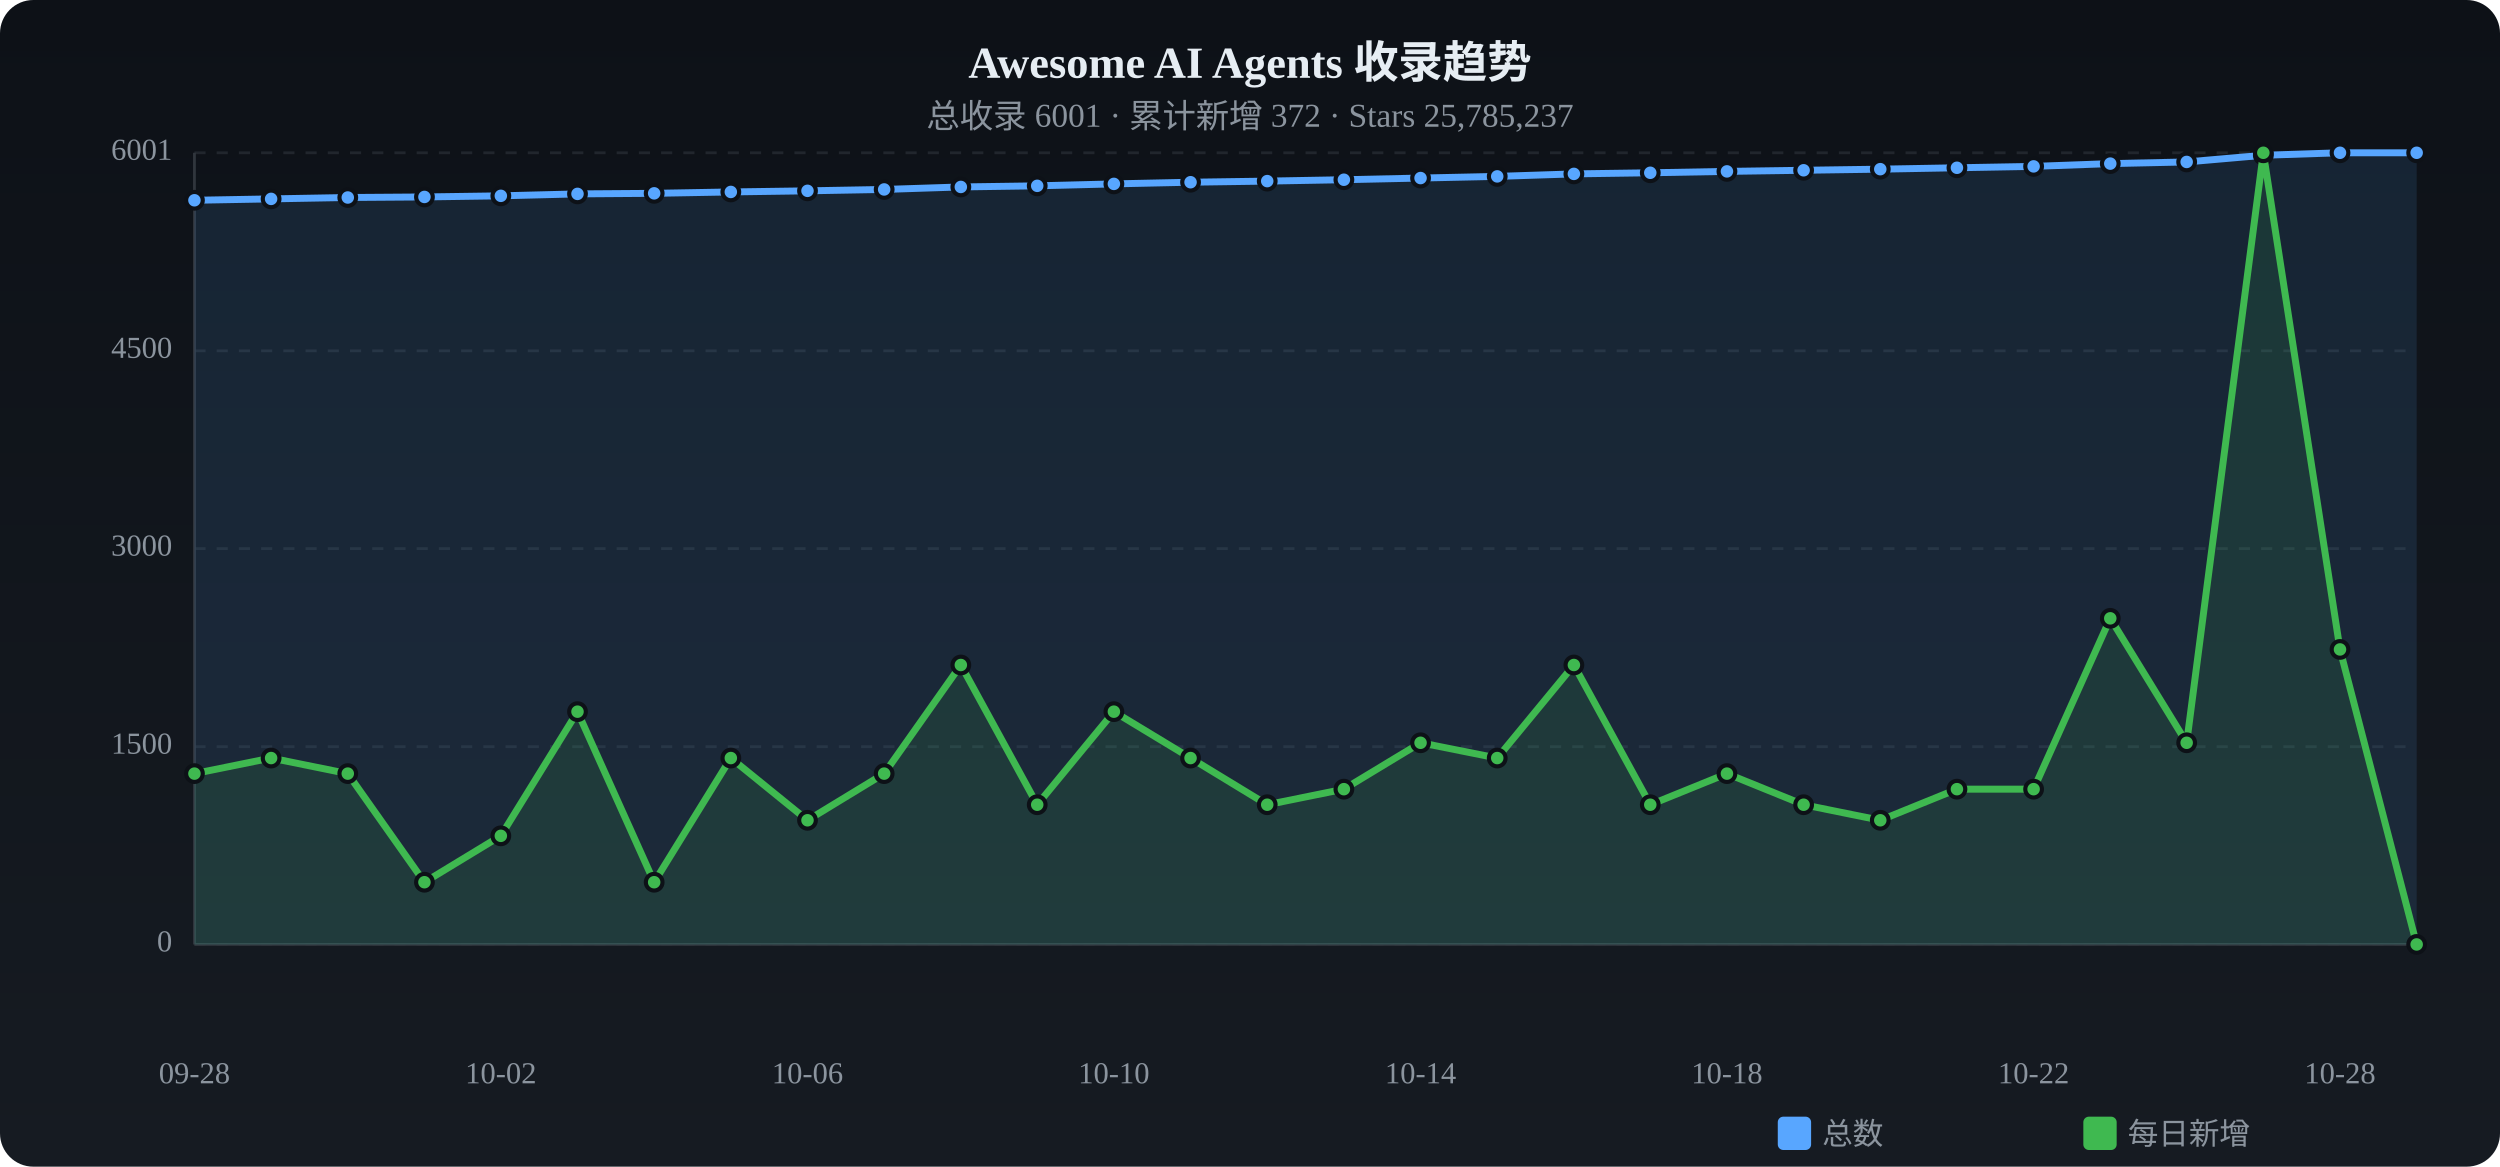
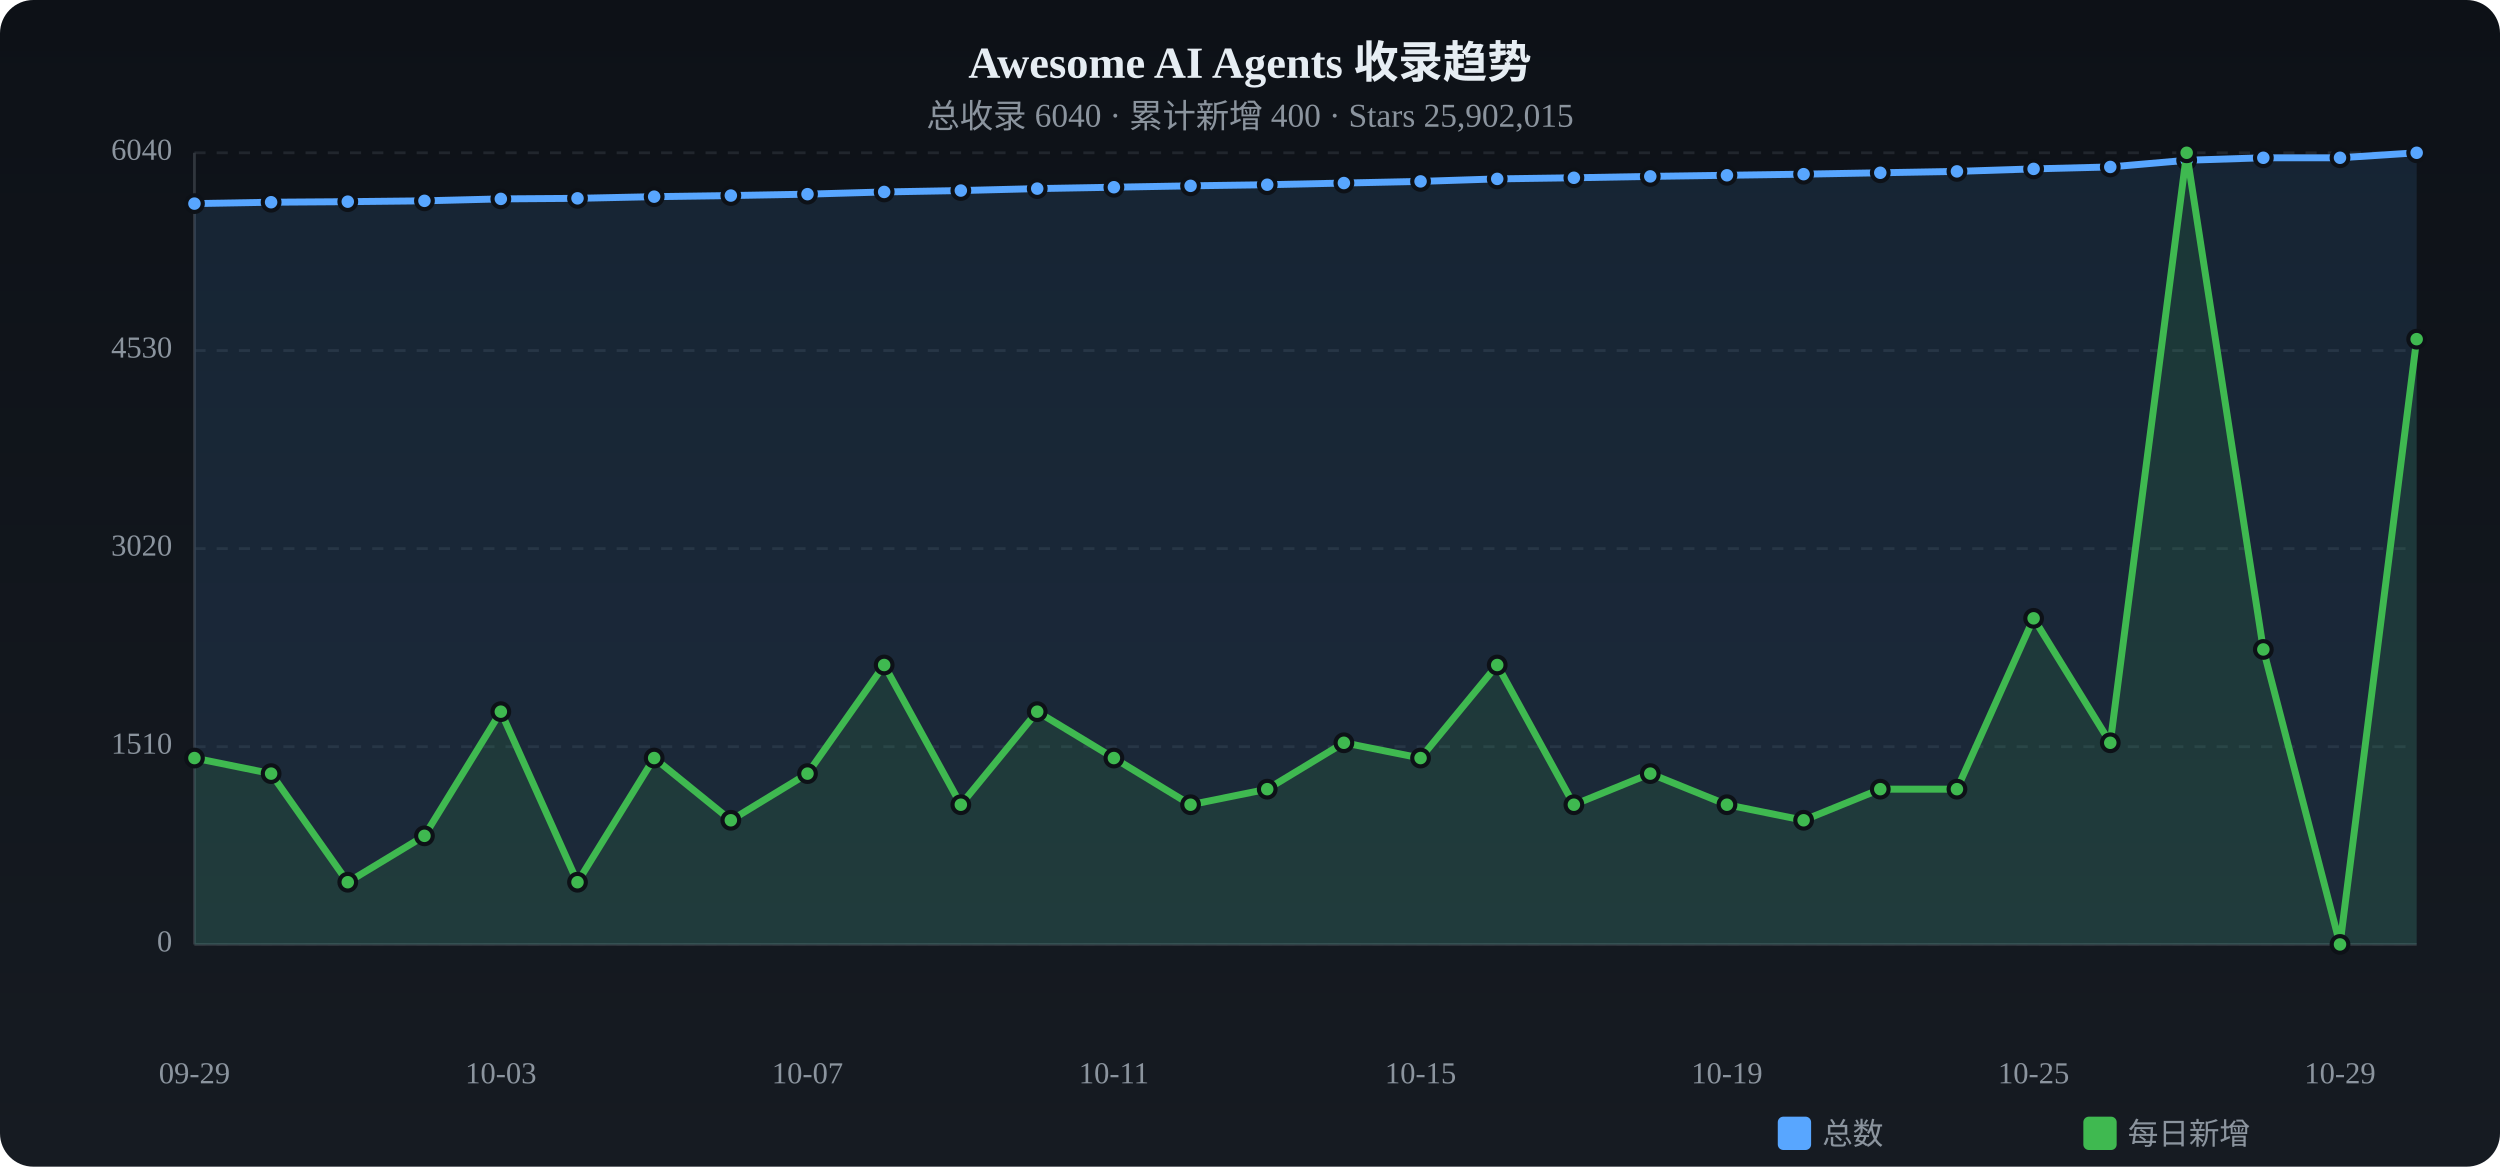
<svg xmlns="http://www.w3.org/2000/svg" viewBox="0 0 900 420" width="900" height="420">
  <defs>
    <linearGradient id="tbg" x1="0%" y1="0%" x2="0%" y2="100%">
      <stop offset="0%" stop-color="#0d1117" />
      <stop offset="100%" stop-color="#161b22" />
    </linearGradient>
  </defs>
  <rect width="900" height="420" rx="12" fill="url(#tbg)" />
  <text x="450.0" y="28" text-anchor="middle" fill="#e6edf3" font-size="16" font-weight="bold">Awesome AI Agents 收录趋势</text>
-   <text x="450.0" y="46" text-anchor="middle" fill="#8b949e" font-size="12">总收录 6001 · 累计新增 372 · Stars 25,785,237</text>
+   <text x="450.0" y="46" text-anchor="middle" fill="#8b949e" font-size="12">总收录 6040 · 累计新增 400 · Stars 25,902,015</text>
  <text x="62" y="340.0" text-anchor="end" fill="#8b949e" font-size="11" dominant-baseline="middle">0</text>
  <line x1="70" y1="340.0" x2="870" y2="340.0" stroke="#21262d" stroke-dasharray="4 4" />
-   <text x="62" y="268.8" text-anchor="end" fill="#8b949e" font-size="11" dominant-baseline="middle">1500</text>
+   <text x="62" y="268.8" text-anchor="end" fill="#8b949e" font-size="11" dominant-baseline="middle">1510</text>
  <line x1="70" y1="268.8" x2="870" y2="268.8" stroke="#21262d" stroke-dasharray="4 4" />
-   <text x="62" y="197.5" text-anchor="end" fill="#8b949e" font-size="11" dominant-baseline="middle">3000</text>
+   <text x="62" y="197.5" text-anchor="end" fill="#8b949e" font-size="11" dominant-baseline="middle">3020</text>
  <line x1="70" y1="197.5" x2="870" y2="197.5" stroke="#21262d" stroke-dasharray="4 4" />
-   <text x="62" y="126.3" text-anchor="end" fill="#8b949e" font-size="11" dominant-baseline="middle">4500</text>
-   <line x1="70" y1="126.3" x2="870" y2="126.3" stroke="#21262d" stroke-dasharray="4 4" />
-   <text x="62" y="55.0" text-anchor="end" fill="#8b949e" font-size="11" dominant-baseline="middle">6001</text>
+   <text x="62" y="126.2" text-anchor="end" fill="#8b949e" font-size="11" dominant-baseline="middle">4530</text>
+   <line x1="70" y1="126.2" x2="870" y2="126.2" stroke="#21262d" stroke-dasharray="4 4" />
+   <text x="62" y="55.0" text-anchor="end" fill="#8b949e" font-size="11" dominant-baseline="middle">6040</text>
  <line x1="70" y1="55.0" x2="870" y2="55.0" stroke="#21262d" stroke-dasharray="4 4" />
  <line x1="70" y1="55" x2="70" y2="340" stroke="#30363d" />
  <line x1="70" y1="340" x2="870" y2="340" stroke="#30363d" />
-   <path d="M70.0,72.1 L97.6,71.6 L125.2,71.1 L152.8,70.9 L180.3,70.5 L207.9,69.8 L235.5,69.6 L263.1,69.1 L290.7,68.7 L318.3,68.2 L345.9,67.3 L373.4,66.9 L401.0,66.2 L428.6,65.6 L456.2,65.2 L483.8,64.7 L511.4,64.1 L539.0,63.5 L566.6,62.6 L594.1,62.2 L621.7,61.7 L649.3,61.3 L676.9,60.9 L704.5,60.4 L732.1,59.9 L759.7,58.9 L787.2,58.3 L814.8,55.9 L842.4,55.0 L870.0,55.0 L870.0,340 L70.0,340 Z" fill="#58a6ff" opacity="0.12" />
-   <polyline points="70.0,72.1 97.6,71.6 125.2,71.1 152.8,70.9 180.3,70.5 207.9,69.8 235.5,69.6 263.1,69.1 290.7,68.7 318.3,68.2 345.9,67.3 373.4,66.9 401.0,66.2 428.6,65.6 456.2,65.2 483.8,64.7 511.4,64.1 539.0,63.5 566.6,62.6 594.1,62.2 621.7,61.7 649.3,61.3 676.9,60.9 704.5,60.4 732.1,59.9 759.7,58.9 787.2,58.3 814.8,55.9 842.4,55.0 870.0,55.0" fill="none" stroke="#58a6ff" stroke-width="2.5" stroke-linecap="round" stroke-linejoin="round" />
-   <circle cx="70.0" cy="72.1" r="3" fill="#58a6ff" stroke="#0d1117" stroke-width="1.5" />
-   <circle cx="97.6" cy="71.6" r="3" fill="#58a6ff" stroke="#0d1117" stroke-width="1.5" />
-   <circle cx="125.2" cy="71.1" r="3" fill="#58a6ff" stroke="#0d1117" stroke-width="1.5" />
-   <circle cx="152.8" cy="70.9" r="3" fill="#58a6ff" stroke="#0d1117" stroke-width="1.5" />
-   <circle cx="180.3" cy="70.5" r="3" fill="#58a6ff" stroke="#0d1117" stroke-width="1.5" />
-   <circle cx="207.9" cy="69.8" r="3" fill="#58a6ff" stroke="#0d1117" stroke-width="1.5" />
-   <circle cx="235.5" cy="69.6" r="3" fill="#58a6ff" stroke="#0d1117" stroke-width="1.5" />
-   <circle cx="263.1" cy="69.1" r="3" fill="#58a6ff" stroke="#0d1117" stroke-width="1.5" />
-   <circle cx="290.7" cy="68.7" r="3" fill="#58a6ff" stroke="#0d1117" stroke-width="1.5" />
-   <circle cx="318.3" cy="68.2" r="3" fill="#58a6ff" stroke="#0d1117" stroke-width="1.5" />
-   <circle cx="345.9" cy="67.3" r="3" fill="#58a6ff" stroke="#0d1117" stroke-width="1.5" />
-   <circle cx="373.4" cy="66.9" r="3" fill="#58a6ff" stroke="#0d1117" stroke-width="1.5" />
-   <circle cx="401.0" cy="66.2" r="3" fill="#58a6ff" stroke="#0d1117" stroke-width="1.5" />
-   <circle cx="428.6" cy="65.6" r="3" fill="#58a6ff" stroke="#0d1117" stroke-width="1.5" />
-   <circle cx="456.2" cy="65.2" r="3" fill="#58a6ff" stroke="#0d1117" stroke-width="1.5" />
-   <circle cx="483.8" cy="64.7" r="3" fill="#58a6ff" stroke="#0d1117" stroke-width="1.5" />
-   <circle cx="511.4" cy="64.1" r="3" fill="#58a6ff" stroke="#0d1117" stroke-width="1.5" />
-   <circle cx="539.0" cy="63.5" r="3" fill="#58a6ff" stroke="#0d1117" stroke-width="1.5" />
-   <circle cx="566.6" cy="62.6" r="3" fill="#58a6ff" stroke="#0d1117" stroke-width="1.5" />
-   <circle cx="594.1" cy="62.2" r="3" fill="#58a6ff" stroke="#0d1117" stroke-width="1.5" />
-   <circle cx="621.7" cy="61.7" r="3" fill="#58a6ff" stroke="#0d1117" stroke-width="1.5" />
-   <circle cx="649.3" cy="61.3" r="3" fill="#58a6ff" stroke="#0d1117" stroke-width="1.5" />
-   <circle cx="676.9" cy="60.9" r="3" fill="#58a6ff" stroke="#0d1117" stroke-width="1.5" />
-   <circle cx="704.5" cy="60.4" r="3" fill="#58a6ff" stroke="#0d1117" stroke-width="1.5" />
-   <circle cx="732.1" cy="59.9" r="3" fill="#58a6ff" stroke="#0d1117" stroke-width="1.5" />
-   <circle cx="759.7" cy="58.9" r="3" fill="#58a6ff" stroke="#0d1117" stroke-width="1.5" />
-   <circle cx="787.2" cy="58.3" r="3" fill="#58a6ff" stroke="#0d1117" stroke-width="1.5" />
-   <circle cx="814.8" cy="55.9" r="3" fill="#58a6ff" stroke="#0d1117" stroke-width="1.5" />
-   <circle cx="842.4" cy="55.0" r="3" fill="#58a6ff" stroke="#0d1117" stroke-width="1.5" />
+   <path d="M70.0,73.3 L97.6,72.8 L125.2,72.6 L152.8,72.3 L180.3,71.6 L207.9,71.4 L235.5,70.8 L263.1,70.4 L290.7,69.9 L318.3,69.1 L345.9,68.6 L373.4,67.9 L401.0,67.4 L428.6,66.9 L456.2,66.5 L483.8,65.9 L511.4,65.3 L539.0,64.4 L566.6,64.0 L594.1,63.5 L621.7,63.1 L649.3,62.7 L676.9,62.2 L704.5,61.7 L732.1,60.8 L759.7,60.1 L787.2,57.7 L814.8,56.8 L842.4,56.8 L870.0,55.0 L870.0,340 L70.0,340 Z" fill="#58a6ff" opacity="0.12" />
+   <polyline points="70.0,73.3 97.6,72.8 125.2,72.6 152.8,72.3 180.3,71.6 207.9,71.4 235.5,70.8 263.1,70.4 290.7,69.9 318.3,69.1 345.9,68.6 373.4,67.9 401.0,67.4 428.6,66.9 456.2,66.5 483.8,65.9 511.4,65.3 539.0,64.4 566.6,64.0 594.1,63.5 621.7,63.1 649.3,62.7 676.9,62.2 704.5,61.7 732.1,60.8 759.7,60.1 787.2,57.7 814.8,56.8 842.4,56.8 870.0,55.0" fill="none" stroke="#58a6ff" stroke-width="2.5" stroke-linecap="round" stroke-linejoin="round" />
+   <circle cx="70.0" cy="73.3" r="3" fill="#58a6ff" stroke="#0d1117" stroke-width="1.5" />
+   <circle cx="97.6" cy="72.8" r="3" fill="#58a6ff" stroke="#0d1117" stroke-width="1.5" />
+   <circle cx="125.2" cy="72.6" r="3" fill="#58a6ff" stroke="#0d1117" stroke-width="1.5" />
+   <circle cx="152.8" cy="72.3" r="3" fill="#58a6ff" stroke="#0d1117" stroke-width="1.5" />
+   <circle cx="180.3" cy="71.6" r="3" fill="#58a6ff" stroke="#0d1117" stroke-width="1.5" />
+   <circle cx="207.9" cy="71.4" r="3" fill="#58a6ff" stroke="#0d1117" stroke-width="1.5" />
+   <circle cx="235.5" cy="70.8" r="3" fill="#58a6ff" stroke="#0d1117" stroke-width="1.5" />
+   <circle cx="263.1" cy="70.4" r="3" fill="#58a6ff" stroke="#0d1117" stroke-width="1.5" />
+   <circle cx="290.7" cy="69.9" r="3" fill="#58a6ff" stroke="#0d1117" stroke-width="1.5" />
+   <circle cx="318.3" cy="69.1" r="3" fill="#58a6ff" stroke="#0d1117" stroke-width="1.5" />
+   <circle cx="345.9" cy="68.6" r="3" fill="#58a6ff" stroke="#0d1117" stroke-width="1.5" />
+   <circle cx="373.4" cy="67.9" r="3" fill="#58a6ff" stroke="#0d1117" stroke-width="1.5" />
+   <circle cx="401.0" cy="67.4" r="3" fill="#58a6ff" stroke="#0d1117" stroke-width="1.5" />
+   <circle cx="428.6" cy="66.9" r="3" fill="#58a6ff" stroke="#0d1117" stroke-width="1.5" />
+   <circle cx="456.2" cy="66.5" r="3" fill="#58a6ff" stroke="#0d1117" stroke-width="1.5" />
+   <circle cx="483.8" cy="65.9" r="3" fill="#58a6ff" stroke="#0d1117" stroke-width="1.5" />
+   <circle cx="511.4" cy="65.3" r="3" fill="#58a6ff" stroke="#0d1117" stroke-width="1.5" />
+   <circle cx="539.0" cy="64.4" r="3" fill="#58a6ff" stroke="#0d1117" stroke-width="1.5" />
+   <circle cx="566.6" cy="64.0" r="3" fill="#58a6ff" stroke="#0d1117" stroke-width="1.5" />
+   <circle cx="594.1" cy="63.5" r="3" fill="#58a6ff" stroke="#0d1117" stroke-width="1.5" />
+   <circle cx="621.7" cy="63.1" r="3" fill="#58a6ff" stroke="#0d1117" stroke-width="1.5" />
+   <circle cx="649.3" cy="62.7" r="3" fill="#58a6ff" stroke="#0d1117" stroke-width="1.5" />
+   <circle cx="676.9" cy="62.2" r="3" fill="#58a6ff" stroke="#0d1117" stroke-width="1.5" />
+   <circle cx="704.5" cy="61.7" r="3" fill="#58a6ff" stroke="#0d1117" stroke-width="1.5" />
+   <circle cx="732.1" cy="60.8" r="3" fill="#58a6ff" stroke="#0d1117" stroke-width="1.5" />
+   <circle cx="759.7" cy="60.1" r="3" fill="#58a6ff" stroke="#0d1117" stroke-width="1.5" />
+   <circle cx="787.2" cy="57.7" r="3" fill="#58a6ff" stroke="#0d1117" stroke-width="1.5" />
+   <circle cx="814.8" cy="56.8" r="3" fill="#58a6ff" stroke="#0d1117" stroke-width="1.5" />
+   <circle cx="842.4" cy="56.8" r="3" fill="#58a6ff" stroke="#0d1117" stroke-width="1.5" />
  <circle cx="870.0" cy="55.0" r="3" fill="#58a6ff" stroke="#0d1117" stroke-width="1.5" />
-   <path d="M70.0,278.5 L97.6,272.9 L125.2,278.5 L152.8,317.6 L180.3,300.9 L207.9,256.2 L235.5,317.6 L263.1,272.9 L290.7,295.3 L318.3,278.5 L345.9,239.4 L373.4,289.7 L401.0,256.2 L428.6,272.9 L456.2,289.7 L483.8,284.1 L511.4,267.4 L539.0,272.9 L566.6,239.4 L594.1,289.7 L621.7,278.5 L649.3,289.7 L676.9,295.3 L704.5,284.1 L732.1,284.1 L759.7,222.6 L787.2,267.4 L814.8,55.0 L842.4,233.8 L870.0,340.0 L870.0,340 L70.0,340 Z" fill="#3fb950" opacity="0.12" />
-   <polyline points="70.0,278.5 97.6,272.9 125.2,278.5 152.8,317.6 180.3,300.9 207.9,256.2 235.5,317.6 263.1,272.9 290.7,295.3 318.3,278.5 345.9,239.4 373.4,289.7 401.0,256.2 428.6,272.9 456.2,289.7 483.8,284.1 511.4,267.4 539.0,272.9 566.6,239.4 594.1,289.7 621.7,278.5 649.3,289.7 676.9,295.3 704.5,284.1 732.1,284.1 759.7,222.6 787.2,267.4 814.8,55.0 842.4,233.8 870.0,340.0" fill="none" stroke="#3fb950" stroke-width="2.5" stroke-linecap="round" stroke-linejoin="round" />
-   <circle cx="70.0" cy="278.5" r="3" fill="#3fb950" stroke="#0d1117" stroke-width="1.5" />
-   <circle cx="97.6" cy="272.9" r="3" fill="#3fb950" stroke="#0d1117" stroke-width="1.5" />
-   <circle cx="125.2" cy="278.5" r="3" fill="#3fb950" stroke="#0d1117" stroke-width="1.5" />
-   <circle cx="152.8" cy="317.6" r="3" fill="#3fb950" stroke="#0d1117" stroke-width="1.5" />
-   <circle cx="180.3" cy="300.9" r="3" fill="#3fb950" stroke="#0d1117" stroke-width="1.5" />
-   <circle cx="207.9" cy="256.2" r="3" fill="#3fb950" stroke="#0d1117" stroke-width="1.5" />
-   <circle cx="235.5" cy="317.6" r="3" fill="#3fb950" stroke="#0d1117" stroke-width="1.5" />
-   <circle cx="263.1" cy="272.9" r="3" fill="#3fb950" stroke="#0d1117" stroke-width="1.5" />
-   <circle cx="290.7" cy="295.3" r="3" fill="#3fb950" stroke="#0d1117" stroke-width="1.5" />
-   <circle cx="318.3" cy="278.5" r="3" fill="#3fb950" stroke="#0d1117" stroke-width="1.5" />
-   <circle cx="345.9" cy="239.4" r="3" fill="#3fb950" stroke="#0d1117" stroke-width="1.5" />
-   <circle cx="373.4" cy="289.7" r="3" fill="#3fb950" stroke="#0d1117" stroke-width="1.5" />
-   <circle cx="401.0" cy="256.2" r="3" fill="#3fb950" stroke="#0d1117" stroke-width="1.5" />
-   <circle cx="428.6" cy="272.9" r="3" fill="#3fb950" stroke="#0d1117" stroke-width="1.5" />
-   <circle cx="456.2" cy="289.7" r="3" fill="#3fb950" stroke="#0d1117" stroke-width="1.5" />
-   <circle cx="483.8" cy="284.1" r="3" fill="#3fb950" stroke="#0d1117" stroke-width="1.5" />
-   <circle cx="511.4" cy="267.4" r="3" fill="#3fb950" stroke="#0d1117" stroke-width="1.5" />
-   <circle cx="539.0" cy="272.9" r="3" fill="#3fb950" stroke="#0d1117" stroke-width="1.5" />
-   <circle cx="566.6" cy="239.4" r="3" fill="#3fb950" stroke="#0d1117" stroke-width="1.5" />
-   <circle cx="594.1" cy="289.7" r="3" fill="#3fb950" stroke="#0d1117" stroke-width="1.5" />
-   <circle cx="621.7" cy="278.5" r="3" fill="#3fb950" stroke="#0d1117" stroke-width="1.5" />
-   <circle cx="649.3" cy="289.7" r="3" fill="#3fb950" stroke="#0d1117" stroke-width="1.5" />
-   <circle cx="676.9" cy="295.3" r="3" fill="#3fb950" stroke="#0d1117" stroke-width="1.5" />
+   <path d="M70.0,272.9 L97.6,278.5 L125.2,317.6 L152.8,300.9 L180.3,256.2 L207.9,317.6 L235.5,272.9 L263.1,295.3 L290.7,278.5 L318.3,239.4 L345.9,289.7 L373.4,256.2 L401.0,272.9 L428.6,289.7 L456.2,284.1 L483.8,267.4 L511.4,272.9 L539.0,239.4 L566.6,289.7 L594.1,278.5 L621.7,289.7 L649.3,295.3 L676.9,284.1 L704.5,284.1 L732.1,222.6 L759.7,267.4 L787.2,55.0 L814.8,233.8 L842.4,340.0 L870.0,122.1 L870.0,340 L70.0,340 Z" fill="#3fb950" opacity="0.12" />
+   <polyline points="70.0,272.9 97.6,278.5 125.2,317.6 152.8,300.9 180.3,256.2 207.9,317.6 235.5,272.9 263.1,295.3 290.7,278.5 318.3,239.4 345.9,289.7 373.4,256.2 401.0,272.9 428.6,289.7 456.2,284.1 483.8,267.4 511.4,272.9 539.0,239.4 566.6,289.7 594.1,278.5 621.7,289.7 649.3,295.3 676.9,284.1 704.5,284.1 732.1,222.6 759.7,267.4 787.2,55.0 814.8,233.8 842.4,340.0 870.0,122.1" fill="none" stroke="#3fb950" stroke-width="2.5" stroke-linecap="round" stroke-linejoin="round" />
+   <circle cx="70.0" cy="272.9" r="3" fill="#3fb950" stroke="#0d1117" stroke-width="1.5" />
+   <circle cx="97.6" cy="278.5" r="3" fill="#3fb950" stroke="#0d1117" stroke-width="1.5" />
+   <circle cx="125.2" cy="317.6" r="3" fill="#3fb950" stroke="#0d1117" stroke-width="1.5" />
+   <circle cx="152.8" cy="300.9" r="3" fill="#3fb950" stroke="#0d1117" stroke-width="1.5" />
+   <circle cx="180.3" cy="256.2" r="3" fill="#3fb950" stroke="#0d1117" stroke-width="1.5" />
+   <circle cx="207.9" cy="317.6" r="3" fill="#3fb950" stroke="#0d1117" stroke-width="1.5" />
+   <circle cx="235.5" cy="272.9" r="3" fill="#3fb950" stroke="#0d1117" stroke-width="1.5" />
+   <circle cx="263.1" cy="295.3" r="3" fill="#3fb950" stroke="#0d1117" stroke-width="1.5" />
+   <circle cx="290.7" cy="278.5" r="3" fill="#3fb950" stroke="#0d1117" stroke-width="1.5" />
+   <circle cx="318.3" cy="239.4" r="3" fill="#3fb950" stroke="#0d1117" stroke-width="1.5" />
+   <circle cx="345.9" cy="289.7" r="3" fill="#3fb950" stroke="#0d1117" stroke-width="1.5" />
+   <circle cx="373.4" cy="256.2" r="3" fill="#3fb950" stroke="#0d1117" stroke-width="1.5" />
+   <circle cx="401.0" cy="272.9" r="3" fill="#3fb950" stroke="#0d1117" stroke-width="1.5" />
+   <circle cx="428.6" cy="289.7" r="3" fill="#3fb950" stroke="#0d1117" stroke-width="1.5" />
+   <circle cx="456.2" cy="284.1" r="3" fill="#3fb950" stroke="#0d1117" stroke-width="1.5" />
+   <circle cx="483.8" cy="267.4" r="3" fill="#3fb950" stroke="#0d1117" stroke-width="1.5" />
+   <circle cx="511.4" cy="272.9" r="3" fill="#3fb950" stroke="#0d1117" stroke-width="1.5" />
+   <circle cx="539.0" cy="239.4" r="3" fill="#3fb950" stroke="#0d1117" stroke-width="1.5" />
+   <circle cx="566.6" cy="289.7" r="3" fill="#3fb950" stroke="#0d1117" stroke-width="1.5" />
+   <circle cx="594.1" cy="278.5" r="3" fill="#3fb950" stroke="#0d1117" stroke-width="1.5" />
+   <circle cx="621.7" cy="289.7" r="3" fill="#3fb950" stroke="#0d1117" stroke-width="1.5" />
+   <circle cx="649.3" cy="295.3" r="3" fill="#3fb950" stroke="#0d1117" stroke-width="1.5" />
+   <circle cx="676.9" cy="284.1" r="3" fill="#3fb950" stroke="#0d1117" stroke-width="1.5" />
  <circle cx="704.5" cy="284.1" r="3" fill="#3fb950" stroke="#0d1117" stroke-width="1.5" />
-   <circle cx="732.1" cy="284.1" r="3" fill="#3fb950" stroke="#0d1117" stroke-width="1.5" />
-   <circle cx="759.7" cy="222.6" r="3" fill="#3fb950" stroke="#0d1117" stroke-width="1.5" />
-   <circle cx="787.2" cy="267.4" r="3" fill="#3fb950" stroke="#0d1117" stroke-width="1.5" />
-   <circle cx="814.8" cy="55.0" r="3" fill="#3fb950" stroke="#0d1117" stroke-width="1.5" />
-   <circle cx="842.4" cy="233.8" r="3" fill="#3fb950" stroke="#0d1117" stroke-width="1.5" />
-   <circle cx="870.0" cy="340.0" r="3" fill="#3fb950" stroke="#0d1117" stroke-width="1.5" />
-   <text x="70.0" y="390" text-anchor="middle" fill="#8b949e" font-size="11">09-28</text>
-   <text x="180.3" y="390" text-anchor="middle" fill="#8b949e" font-size="11">10-02</text>
-   <text x="290.7" y="390" text-anchor="middle" fill="#8b949e" font-size="11">10-06</text>
-   <text x="401.0" y="390" text-anchor="middle" fill="#8b949e" font-size="11">10-10</text>
-   <text x="511.4" y="390" text-anchor="middle" fill="#8b949e" font-size="11">10-14</text>
-   <text x="621.7" y="390" text-anchor="middle" fill="#8b949e" font-size="11">10-18</text>
-   <text x="732.1" y="390" text-anchor="middle" fill="#8b949e" font-size="11">10-22</text>
-   <text x="842.4" y="390" text-anchor="middle" fill="#8b949e" font-size="11">10-28</text>
+   <circle cx="732.1" cy="222.6" r="3" fill="#3fb950" stroke="#0d1117" stroke-width="1.5" />
+   <circle cx="759.7" cy="267.4" r="3" fill="#3fb950" stroke="#0d1117" stroke-width="1.5" />
+   <circle cx="787.2" cy="55.0" r="3" fill="#3fb950" stroke="#0d1117" stroke-width="1.5" />
+   <circle cx="814.8" cy="233.8" r="3" fill="#3fb950" stroke="#0d1117" stroke-width="1.5" />
+   <circle cx="842.4" cy="340.0" r="3" fill="#3fb950" stroke="#0d1117" stroke-width="1.5" />
+   <circle cx="870.0" cy="122.1" r="3" fill="#3fb950" stroke="#0d1117" stroke-width="1.5" />
+   <text x="70.0" y="390" text-anchor="middle" fill="#8b949e" font-size="11">09-29</text>
+   <text x="180.3" y="390" text-anchor="middle" fill="#8b949e" font-size="11">10-03</text>
+   <text x="290.7" y="390" text-anchor="middle" fill="#8b949e" font-size="11">10-07</text>
+   <text x="401.0" y="390" text-anchor="middle" fill="#8b949e" font-size="11">10-11</text>
+   <text x="511.4" y="390" text-anchor="middle" fill="#8b949e" font-size="11">10-15</text>
+   <text x="621.7" y="390" text-anchor="middle" fill="#8b949e" font-size="11">10-19</text>
+   <text x="732.1" y="390" text-anchor="middle" fill="#8b949e" font-size="11">10-25</text>
+   <text x="842.4" y="390" text-anchor="middle" fill="#8b949e" font-size="11">10-29</text>
  <rect x="640" y="402" width="12" height="12" rx="2" fill="#58a6ff" />
  <text x="656" y="412" fill="#8b949e" font-size="11">总数</text>
  <rect x="750" y="402" width="12" height="12" rx="2" fill="#3fb950" />
  <text x="766" y="412" fill="#8b949e" font-size="11">每日新增</text>
</svg>
